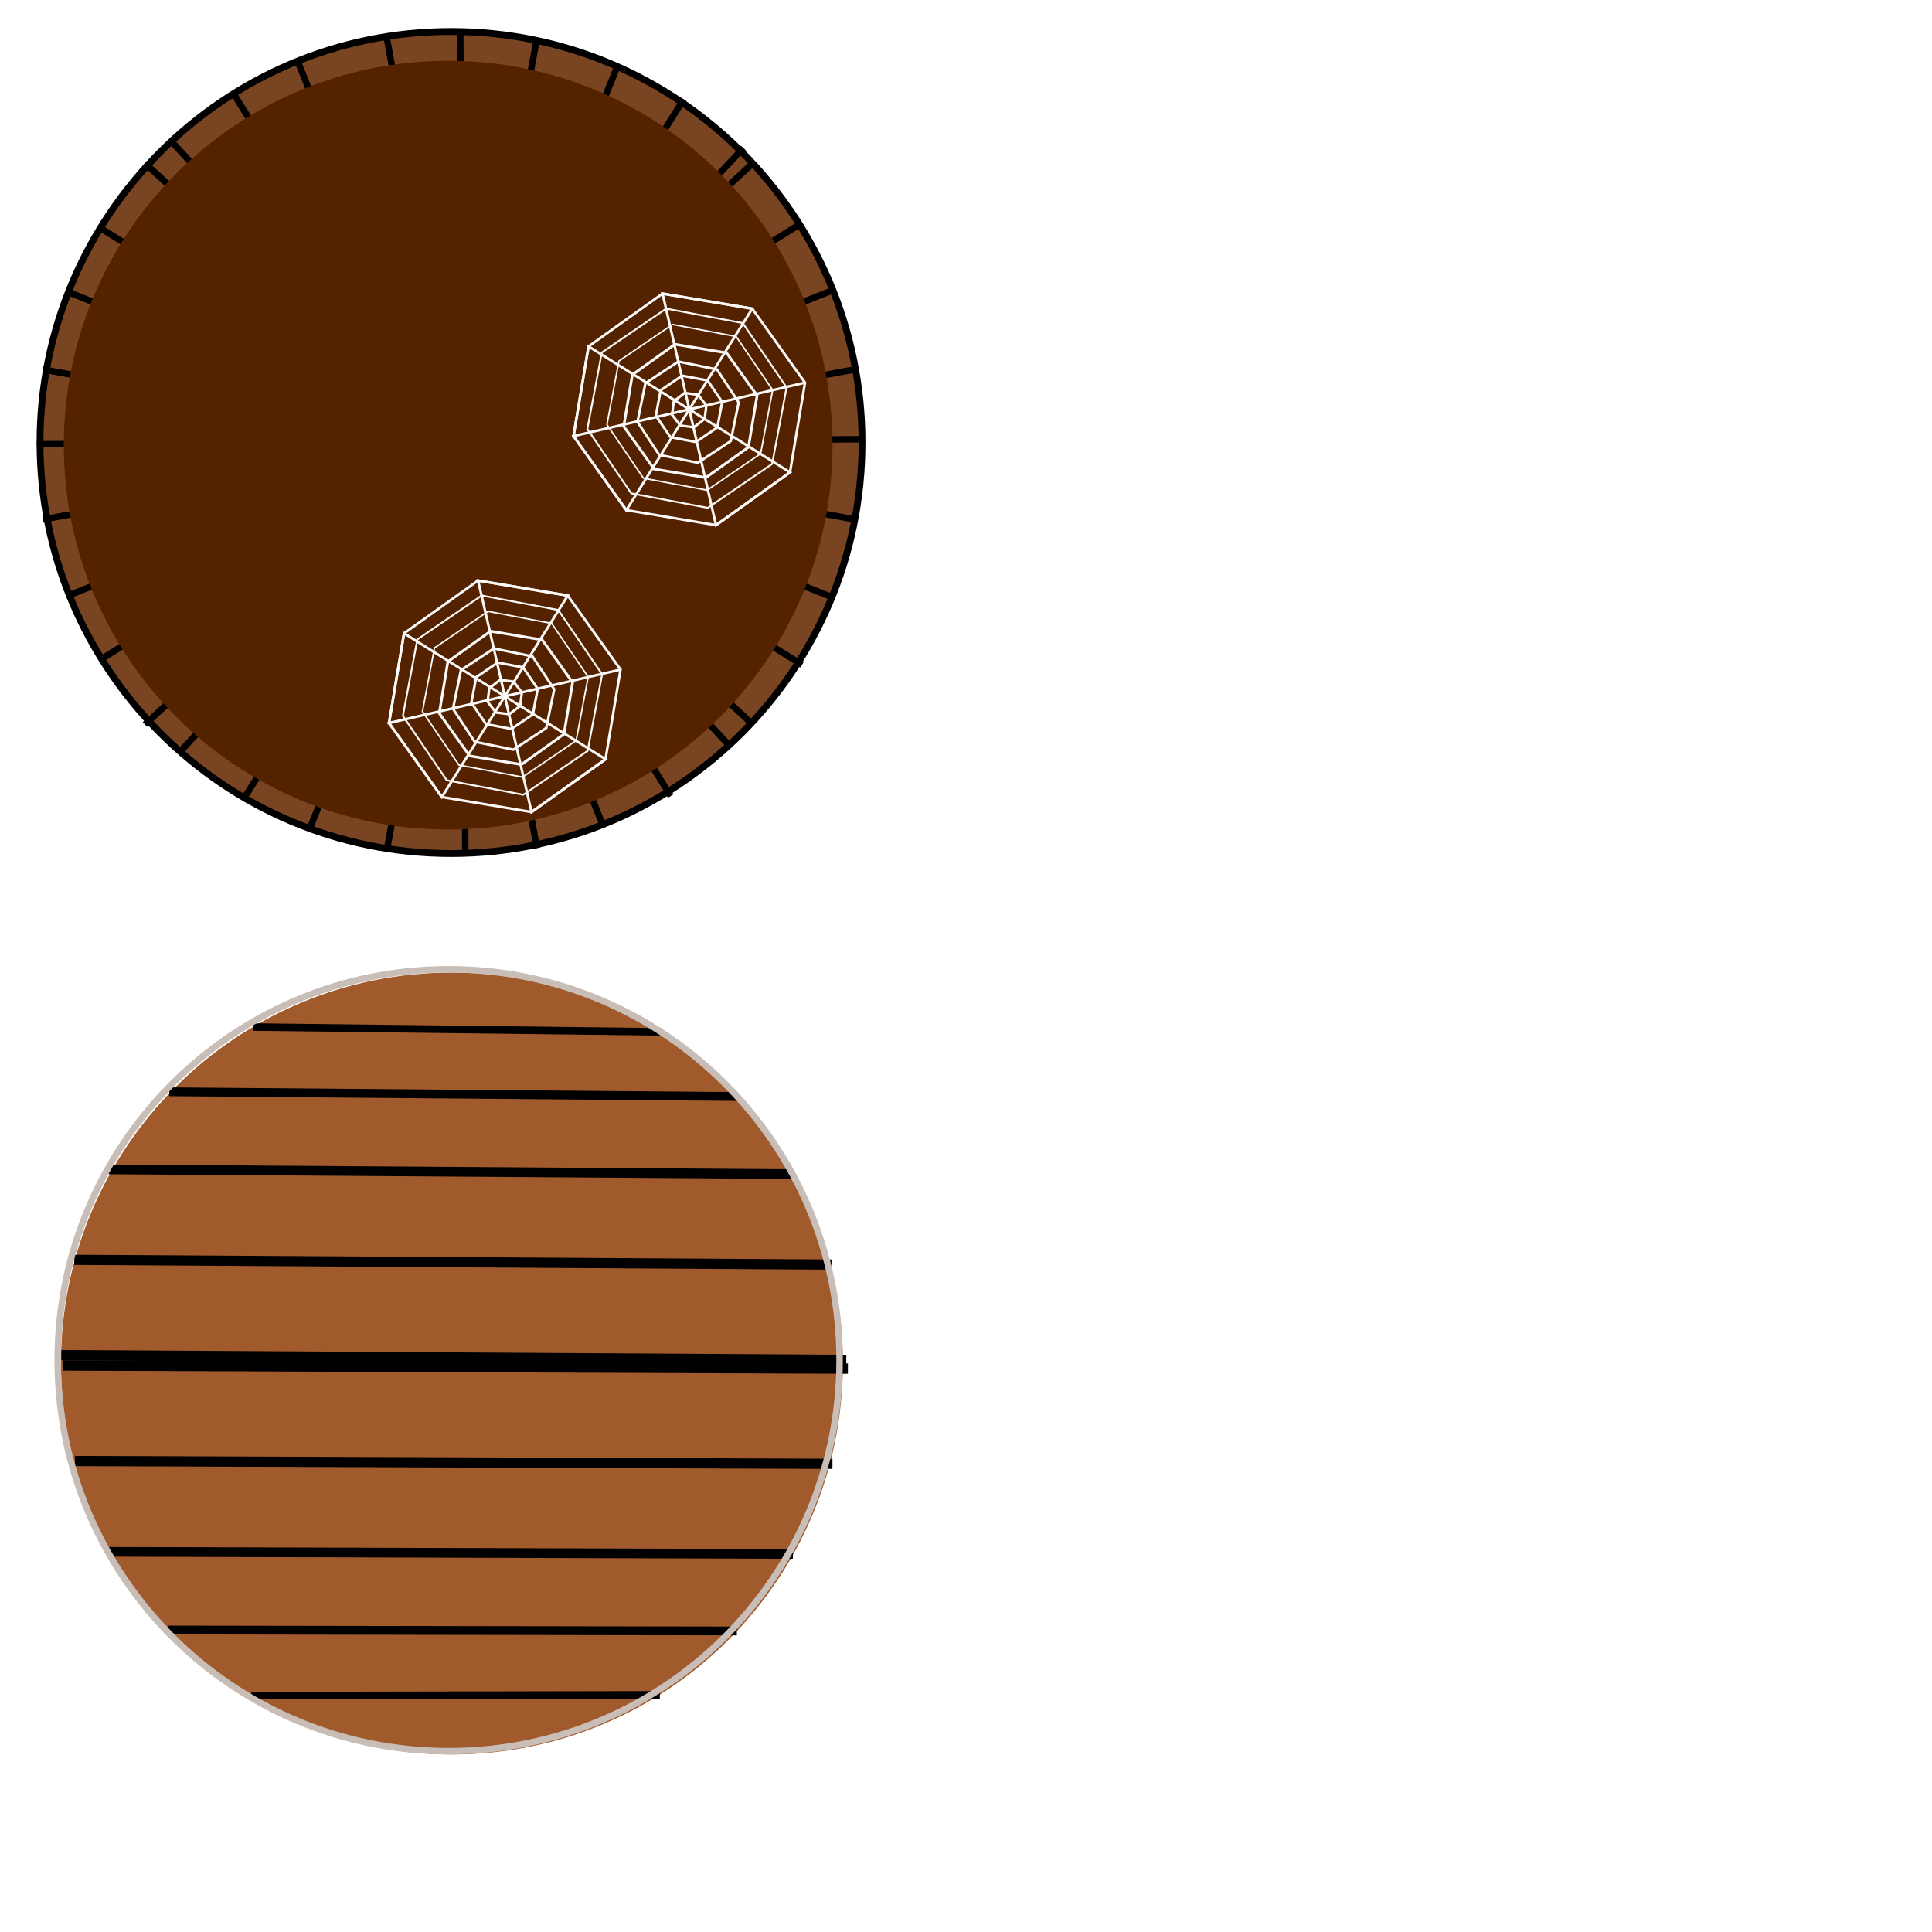
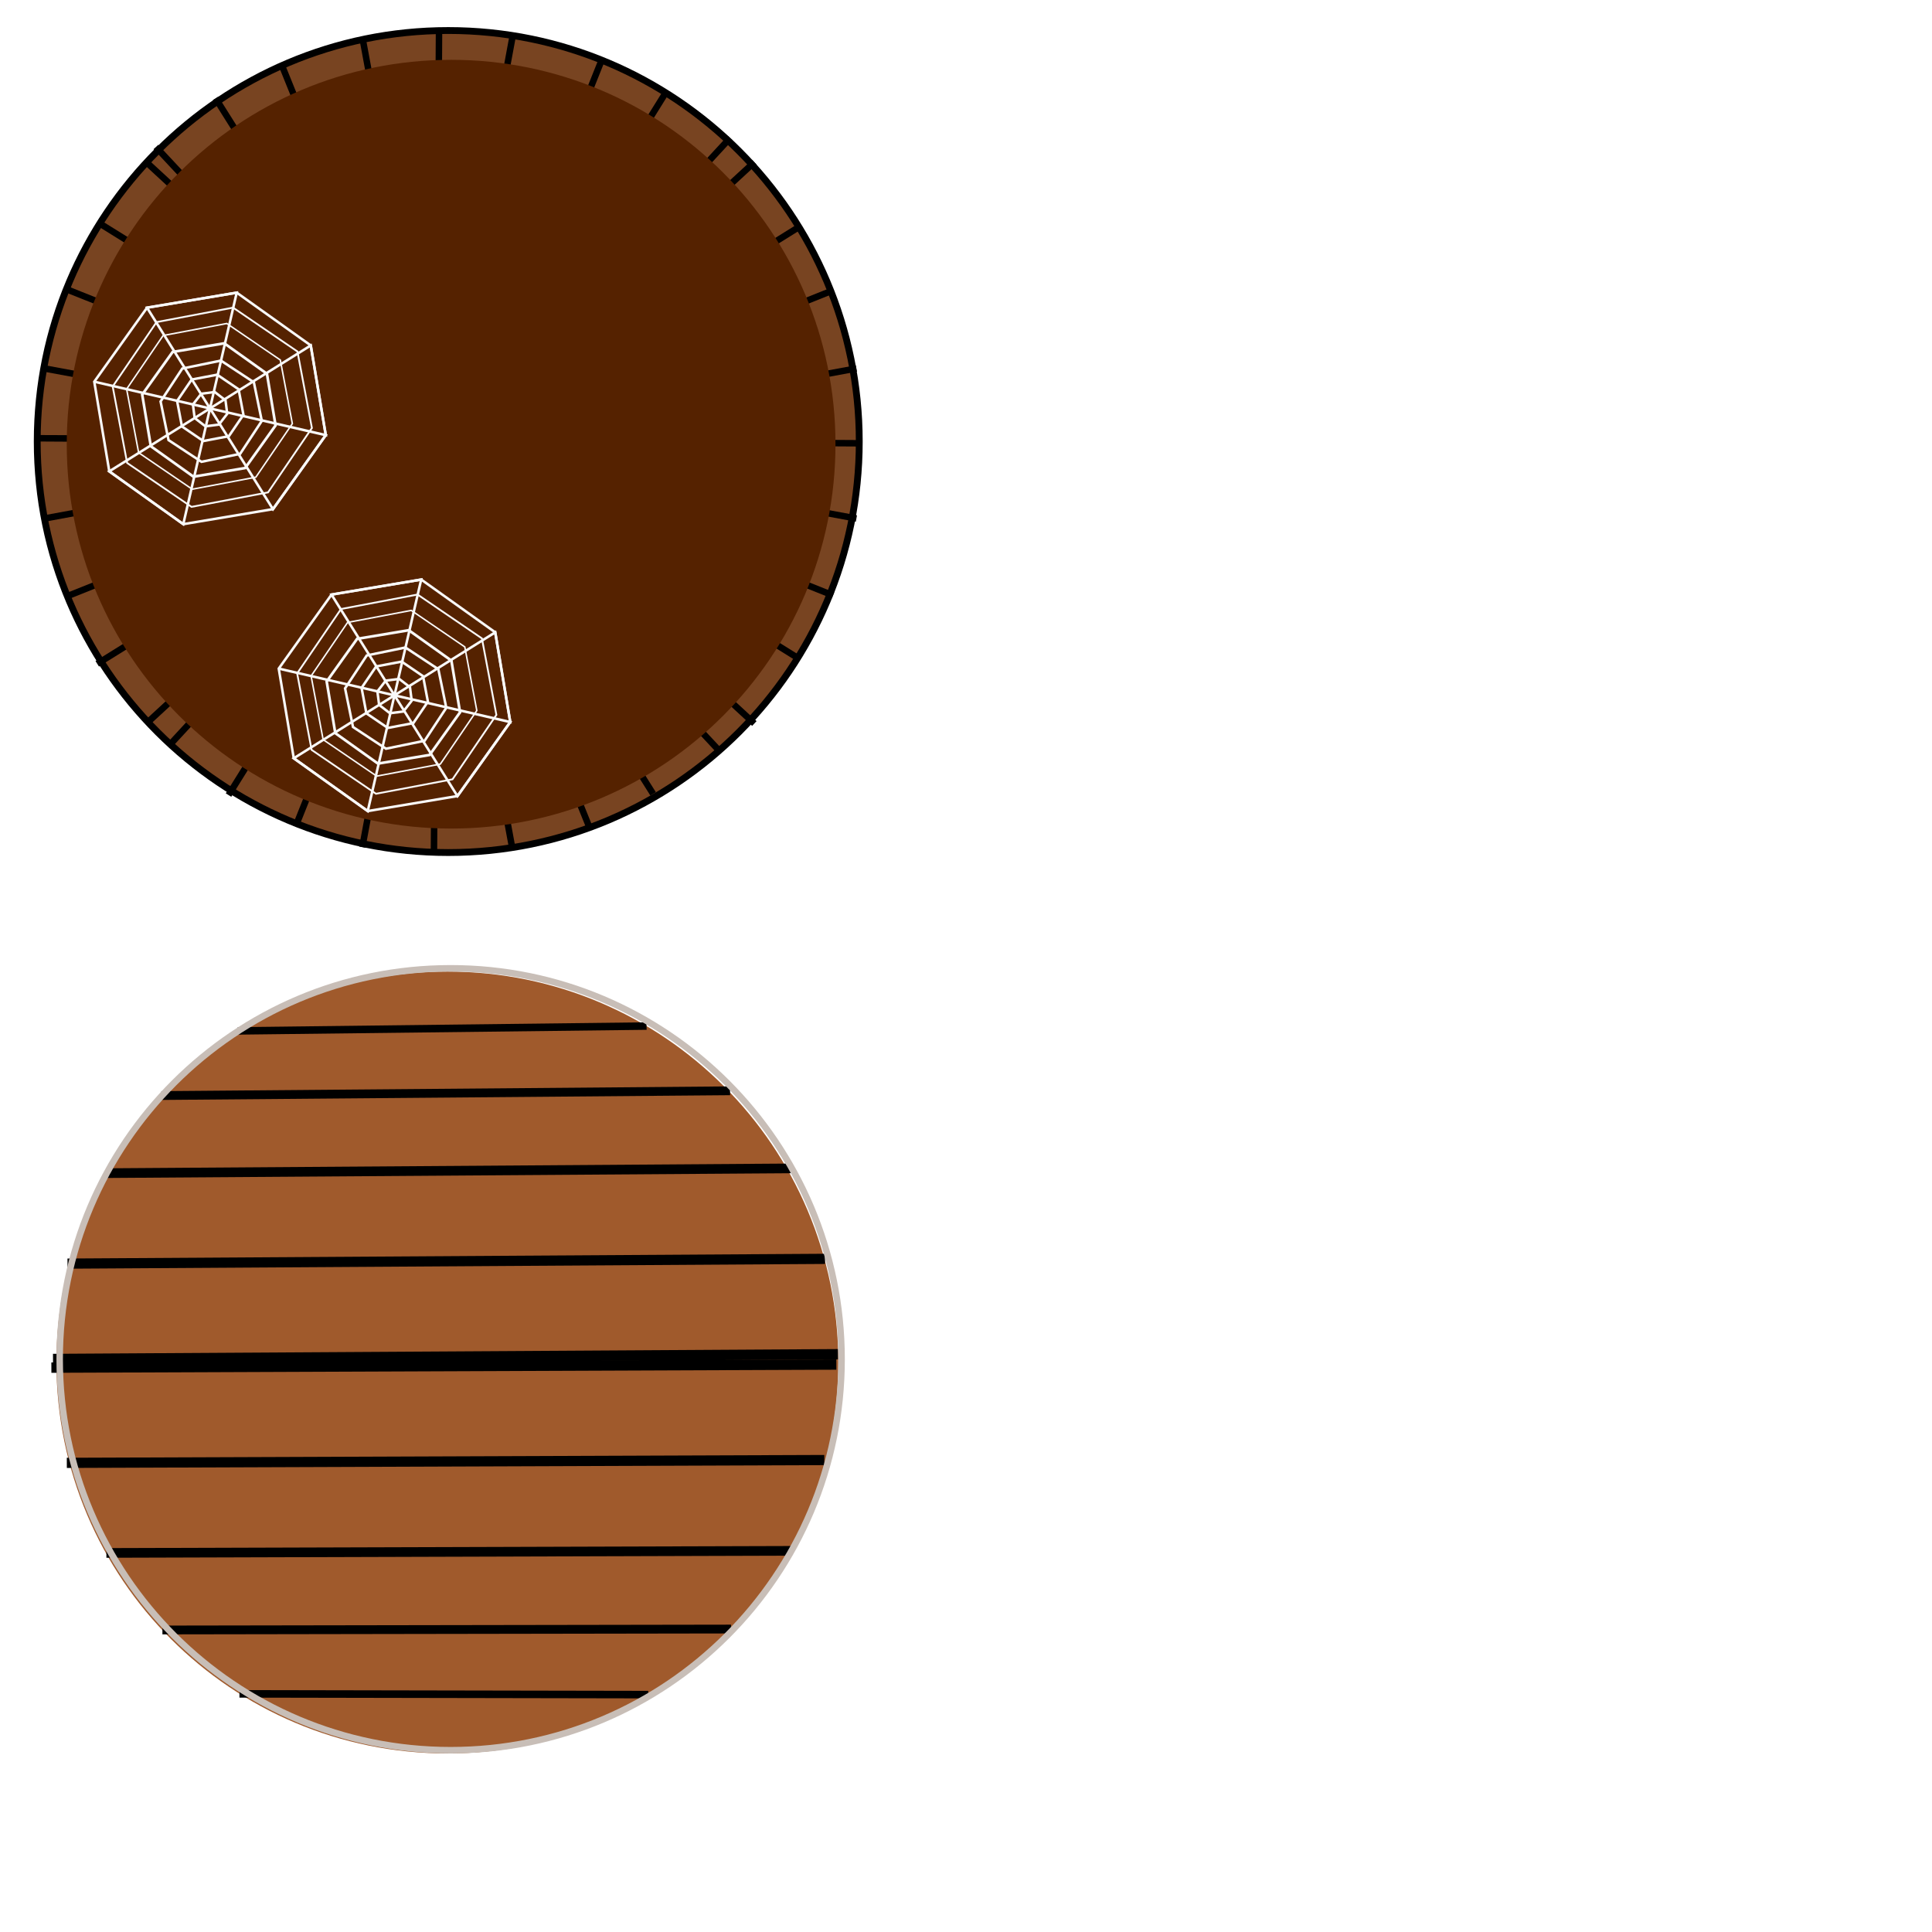
<svg xmlns="http://www.w3.org/2000/svg" width="100mm" height="100mm" viewBox="0 0 100 100" version="1.1" id="svg8">
  <defs id="defs2" />
  <g id="layer1">
    <g id="g78">
-       <g id="g22" transform="matrix(3.532712,0,0,3.53274,-79.06104,-358.8358)">
-         <g id="g1956" transform="matrix(0,0.9999922,-1.000008,0,152.568,79.12493)">
+       <g id="g22" transform="matrix(3.532712,0,0,3.53274,-79.06104,-359.365)">
+         <g id="g1956" transform="matrix(0,0.9999922,1.000008,0,-94.63277,79.26043)">
          <g id="g1842">
            <ellipse style="fill:#784421;fill-rule:evenodd;stroke:#000000;stroke-width:0.1" id="ellipse853" cx="28.933" cy="123.579" rx="6.022" ry="6.022" />
            <g id="g1815">
              <path style="fill:none;stroke:#000000;stroke-width:0.095px;stroke-linecap:butt;stroke-linejoin:miter;stroke-opacity:1" d="m 28.885,117.547 0.074,12.099" id="path881" />
              <path style="fill:none;stroke:#000000;stroke-width:0.095px;stroke-linecap:butt;stroke-linejoin:miter;stroke-opacity:1" d="m 30.061,117.661 -2.199,11.898" id="path885" />
              <path style="fill:none;stroke:#000000;stroke-width:0.095px;stroke-linecap:butt;stroke-linejoin:miter;stroke-opacity:1" d="m 27.862,117.661 2.199,11.898" id="path887" />
              <g id="g909" transform="matrix(1.061056,0.6765965,-0.6718717,1.068535,69.81816,-21.45877)">
                <path style="fill:none;stroke:#000000;stroke-width:0.075px;stroke-linecap:butt;stroke-linejoin:miter;stroke-opacity:1" d="m 29.021,114.169 9.567,-0.059" id="path903" />
                <path style="fill:none;stroke:#000000;stroke-width:0.075px;stroke-linecap:butt;stroke-linejoin:miter;stroke-opacity:1" d="m 29.131,113.281 9.408,1.739" id="path905" />
                <path style="fill:none;stroke:#000000;stroke-width:0.075px;stroke-linecap:butt;stroke-linejoin:miter;stroke-opacity:1" d="m 29.131,115.019 9.381,-1.739" id="path907" />
              </g>
              <g id="g917" transform="matrix(-1.072221,0.6765965,0.6789413,1.068535,-12.28415,-21.26933)">
                <path style="fill:none;stroke:#000000;stroke-width:0.075px;stroke-linecap:butt;stroke-linejoin:miter;stroke-opacity:1" d="m 29.021,114.169 9.567,-0.059" id="path911" />
                <path style="fill:none;stroke:#000000;stroke-width:0.075px;stroke-linecap:butt;stroke-linejoin:miter;stroke-opacity:1" d="m 29.131,113.281 9.408,1.739" id="path913" />
                <path style="fill:none;stroke:#000000;stroke-width:0.075px;stroke-linecap:butt;stroke-linejoin:miter;stroke-opacity:1" d="m 29.131,115.019 9.381,-1.739" id="path915" />
              </g>
              <g id="g925" transform="matrix(0.6766018,1.072213,1.068543,-0.678936,-115.9148,164.833)">
                <path style="fill:none;stroke:#000000;stroke-width:0.075px;stroke-linecap:butt;stroke-linejoin:miter;stroke-opacity:1" d="m 29.021,114.169 9.567,-0.059" id="path919" />
                <path style="fill:none;stroke:#000000;stroke-width:0.075px;stroke-linecap:butt;stroke-linejoin:miter;stroke-opacity:1" d="m 29.131,113.281 9.408,1.739" id="path921" />
                <path style="fill:none;stroke:#000000;stroke-width:0.075px;stroke-linecap:butt;stroke-linejoin:miter;stroke-opacity:1" d="m 29.131,115.019 9.381,-1.739" id="path923" />
              </g>
              <g id="g933" transform="matrix(-0.6766018,1.072213,-1.068543,-0.678936,173.8196,164.833)">
                <path style="fill:none;stroke:#000000;stroke-width:0.075px;stroke-linecap:butt;stroke-linejoin:miter;stroke-opacity:1" d="m 29.021,114.169 9.567,-0.059" id="path927" />
                <path style="fill:none;stroke:#000000;stroke-width:0.075px;stroke-linecap:butt;stroke-linejoin:miter;stroke-opacity:1" d="m 29.131,113.281 9.408,1.739" id="path929" />
                <path style="fill:none;stroke:#000000;stroke-width:0.075px;stroke-linecap:butt;stroke-linejoin:miter;stroke-opacity:1" d="m 29.131,115.019 9.381,-1.739" id="path931" />
              </g>
            </g>
            <g id="g901" transform="matrix(1.264736,0,0,1.264736,-13.8312,-20.94949)">
              <path style="fill:none;stroke:#000000;stroke-width:0.075px;stroke-linecap:butt;stroke-linejoin:miter;stroke-opacity:1" d="m 29.021,114.169 9.567,-0.059" id="path857" />
              <path style="fill:none;stroke:#000000;stroke-width:0.075px;stroke-linecap:butt;stroke-linejoin:miter;stroke-opacity:1" d="m 29.131,113.281 9.408,1.739" id="path883" />
              <path style="fill:none;stroke:#000000;stroke-width:0.075px;stroke-linecap:butt;stroke-linejoin:miter;stroke-opacity:1" d="m 29.131,115.019 9.381,-1.739" id="path889" />
            </g>
          </g>
          <g id="g1794">
            <ellipse style="fill:#a05a2c;fill-rule:evenodd;stroke:none;stroke-width:0.095" id="ellipse989" cx="42.427" cy="123.566" rx="5.728" ry="5.728" />
            <g id="g1004" transform="matrix(1.264736,0,0,1.264736,-0.3500567,-20.94949)">
              <path style="fill:none;stroke:#000000;stroke-width:0.087px;stroke-linecap:butt;stroke-linejoin:miter;stroke-opacity:1" d="m 29.981,111.838 -0.056,4.735" id="path987" />
              <path style="fill:none;stroke:#000000;stroke-width:0.102px;stroke-linecap:butt;stroke-linejoin:miter;stroke-opacity:1" d="m 30.73,110.953 -0.055,6.587" id="path991" />
              <path style="fill:none;stroke:#000000;stroke-width:0.112px;stroke-linecap:butt;stroke-linejoin:miter;stroke-opacity:1" d="m 31.629,110.313 -0.055,7.93" id="path993" />
              <path style="fill:none;stroke:#000000;stroke-width:0.118px;stroke-linecap:butt;stroke-linejoin:miter;stroke-opacity:1" d="m 32.677,109.865 -0.055,8.775" id="path995" />
              <path style="fill:none;stroke:#000000;stroke-width:0.12px;stroke-linecap:butt;stroke-linejoin:miter;stroke-opacity:1" d="m 33.782,109.697 -0.055,9.093" id="path997" />
            </g>
            <g id="g1016" transform="matrix(-1.264673,-0.01261716,-0.01261734,1.264673,86.60893,-20.54029)">
              <path style="fill:none;stroke:#000000;stroke-width:0.087px;stroke-linecap:butt;stroke-linejoin:miter;stroke-opacity:1" d="m 29.981,111.838 -0.056,4.735" id="path1006" />
              <path style="fill:none;stroke:#000000;stroke-width:0.102px;stroke-linecap:butt;stroke-linejoin:miter;stroke-opacity:1" d="m 30.73,110.953 -0.055,6.587" id="path1008" />
              <path style="fill:none;stroke:#000000;stroke-width:0.112px;stroke-linecap:butt;stroke-linejoin:miter;stroke-opacity:1" d="m 31.629,110.313 -0.055,7.93" id="path1010" />
              <path style="fill:none;stroke:#000000;stroke-width:0.118px;stroke-linecap:butt;stroke-linejoin:miter;stroke-opacity:1" d="m 32.677,109.865 -0.055,8.775" id="path1012" />
              <path style="fill:none;stroke:#000000;stroke-width:0.12px;stroke-linecap:butt;stroke-linejoin:miter;stroke-opacity:1" d="m 33.782,109.697 -0.055,9.093" id="path1014" />
            </g>
          </g>
          <ellipse style="fill:none;fill-rule:evenodd;stroke:#c8beb7;stroke-width:0.095" id="path847" cx="42.379" cy="123.614" rx="5.728" ry="5.728" />
          <ellipse style="fill:#552200;fill-rule:evenodd;stroke:#552200;stroke-width:0.087" id="path1844" cx="28.972" cy="123.621" rx="5.588" ry="5.588" />
          <g id="g1894" transform="matrix(0.4926637,0,0,0.4926637,14.60725,69.83983)" style="fill:none;stroke:#f9f9f9">
            <path style="fill:none;fill-rule:evenodd;stroke:#f9f9f9;stroke-width:0.075" id="path1878" d="m 40.068,106.686 -0.447,2.667 -2.201,1.57 -2.667,-0.447 -1.57,-2.201 0.447,-2.667 2.201,-1.57 2.667,0.447 z" />
            <path style="fill:none;stroke:#f9f9f9;stroke-width:0.075px;stroke-linecap:butt;stroke-linejoin:miter;stroke-opacity:1" d="m 35.831,104.038 1.589,6.885 -2.667,-0.447 3.745,-5.992 1.57,2.201 -6.885,1.589 0.447,-2.667 5.992,3.745 -2.201,1.57 z" id="path1880" />
            <path style="fill:none;fill-rule:evenodd;stroke:#f9f9f9;stroke-width:0.054" id="path1882" transform="matrix(0.8680528,0.496468,-0.4964758,0.8680528,58.22309,-3.975641)" d="m 38.598,109.813 -2.189,0.756 -2.083,-1.014 -0.756,-2.189 1.014,-2.083 2.189,-0.756 2.083,1.014 0.756,2.189 z" />
            <path style="fill:none;fill-rule:evenodd;stroke:#f9f9f9;stroke-width:0.054" id="path1884" transform="matrix(0.7220534,0.4129662,-0.4129726,0.7220534,54.55828,14.69814)" d="m 38.598,109.813 -2.189,0.756 -2.083,-1.014 -0.756,-2.189 1.014,-2.083 2.189,-0.756 2.083,1.014 0.756,2.189 z" />
            <path style="fill:none;fill-rule:evenodd;stroke:#f9f9f9;stroke-width:0.075" id="path1886" transform="matrix(1.061942,-0.09533985,0.09534133,1.061942,-12.26899,-3.174222)" d="m 37.963,108.592 -1.26,0.739 -1.414,-0.369 -0.739,-1.26 0.369,-1.414 1.26,-0.739 1.414,0.369 0.739,1.26 z" />
            <path style="fill:none;fill-rule:evenodd;stroke:#f9f9f9;stroke-width:0.075" id="path1888" transform="rotate(-0.9390705,36.70925,107.5157)" d="m 36.444,106.006 1.145,0.255 0.629,0.99 -0.255,1.145 -0.99,0.629 -1.145,-0.255 -0.629,-0.99 0.255,-1.145 z" />
            <path style="fill:none;fill-rule:evenodd;stroke:#f9f9f9;stroke-width:0.075" id="path1890" d="m 35.767,106.935 0.637,-0.434 0.758,0.144 0.434,0.637 -0.144,0.758 -0.637,0.434 -0.758,-0.144 -0.434,-0.637 z" />
            <path style="fill:none;fill-rule:evenodd;stroke:#f9f9f9;stroke-width:0.075" id="path1892" d="m 36.189,107.22 0.32,-0.248 0.401,0.051 0.248,0.32 -0.051,0.401 -0.32,0.248 -0.401,-0.051 -0.248,-0.32 z" />
          </g>
          <g id="g1876" transform="matrix(0.4926637,0,0,0.4926637,10.40364,67.13695)" style="fill:none;stroke:#f9f9f9">
            <path style="fill:none;fill-rule:evenodd;stroke:#f9f9f9;stroke-width:0.075" id="path1846" d="m 40.068,106.686 -0.447,2.667 -2.201,1.57 -2.667,-0.447 -1.57,-2.201 0.447,-2.667 2.201,-1.57 2.667,0.447 z" />
            <path style="fill:none;stroke:#f9f9f9;stroke-width:0.075px;stroke-linecap:butt;stroke-linejoin:miter;stroke-opacity:1" d="m 35.831,104.038 1.589,6.885 -2.667,-0.447 3.745,-5.992 1.57,2.201 -6.885,1.589 0.447,-2.667 5.992,3.745 -2.201,1.57 z" id="path1850" />
            <path style="fill:none;fill-rule:evenodd;stroke:#f9f9f9;stroke-width:0.054" id="path1852" transform="matrix(0.8680528,0.496468,-0.4964758,0.8680528,58.22309,-3.975641)" d="m 38.598,109.813 -2.189,0.756 -2.083,-1.014 -0.756,-2.189 1.014,-2.083 2.189,-0.756 2.083,1.014 0.756,2.189 z" />
            <path style="fill:none;fill-rule:evenodd;stroke:#f9f9f9;stroke-width:0.054" id="path1856" transform="matrix(0.7220534,0.4129662,-0.4129726,0.7220534,54.55828,14.69814)" d="m 38.598,109.813 -2.189,0.756 -2.083,-1.014 -0.756,-2.189 1.014,-2.083 2.189,-0.756 2.083,1.014 0.756,2.189 z" />
            <path style="fill:none;fill-rule:evenodd;stroke:#f9f9f9;stroke-width:0.075" id="path1858" transform="matrix(1.061942,-0.09533985,0.09534133,1.061942,-12.26899,-3.174222)" d="m 37.963,108.592 -1.26,0.739 -1.414,-0.369 -0.739,-1.26 0.369,-1.414 1.26,-0.739 1.414,0.369 0.739,1.26 z" />
            <path style="fill:none;fill-rule:evenodd;stroke:#f9f9f9;stroke-width:0.075" id="path1862" transform="rotate(-0.9390705,36.70925,107.5157)" d="m 36.444,106.006 1.145,0.255 0.629,0.99 -0.255,1.145 -0.99,0.629 -1.145,-0.255 -0.629,-0.99 0.255,-1.145 z" />
            <path style="fill:none;fill-rule:evenodd;stroke:#f9f9f9;stroke-width:0.075" id="path1864" d="m 35.767,106.935 0.637,-0.434 0.758,0.144 0.434,0.637 -0.144,0.758 -0.637,0.434 -0.758,-0.144 -0.434,-0.637 z" />
            <path style="fill:none;fill-rule:evenodd;stroke:#f9f9f9;stroke-width:0.075" id="path1866" d="m 36.189,107.22 0.32,-0.248 0.401,0.051 0.248,0.32 -0.051,0.401 -0.32,0.248 -0.401,-0.051 -0.248,-0.32 z" />
          </g>
        </g>
      </g>
    </g>
  </g>
</svg>
